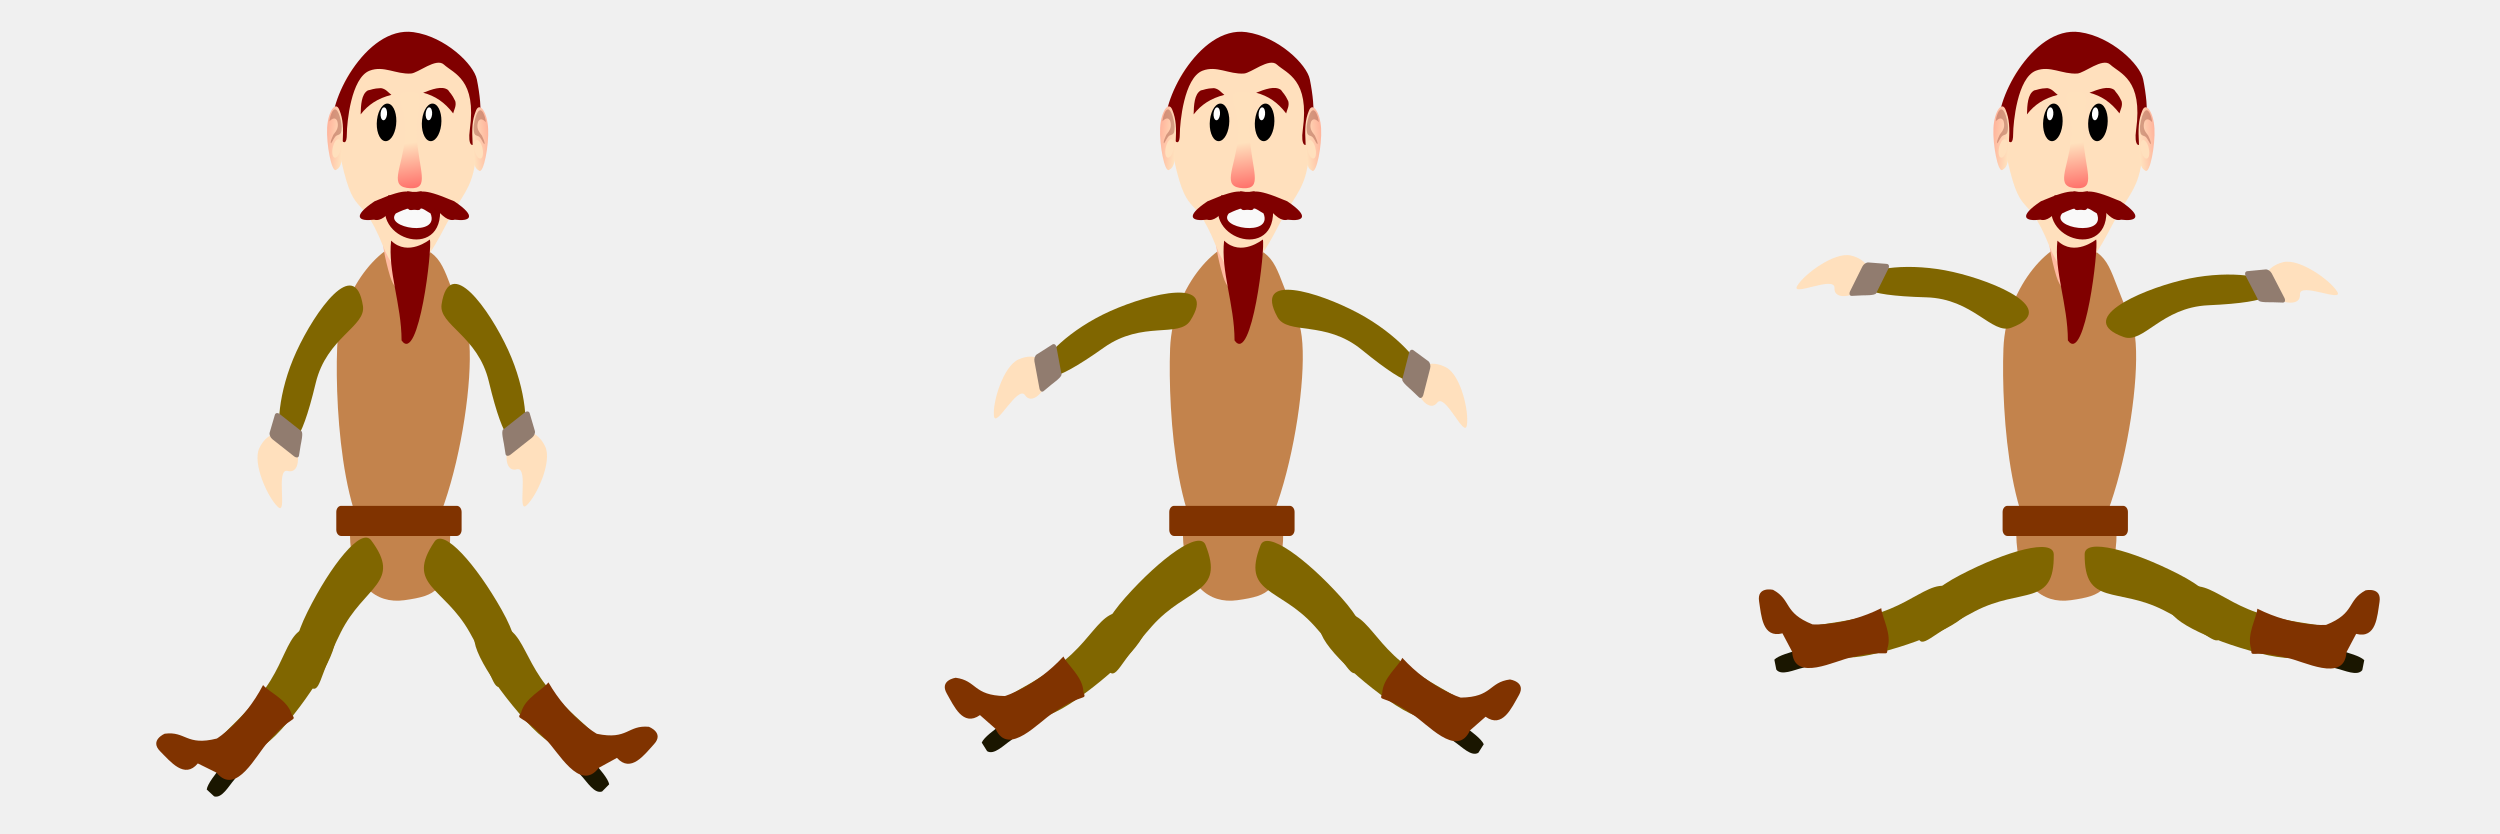
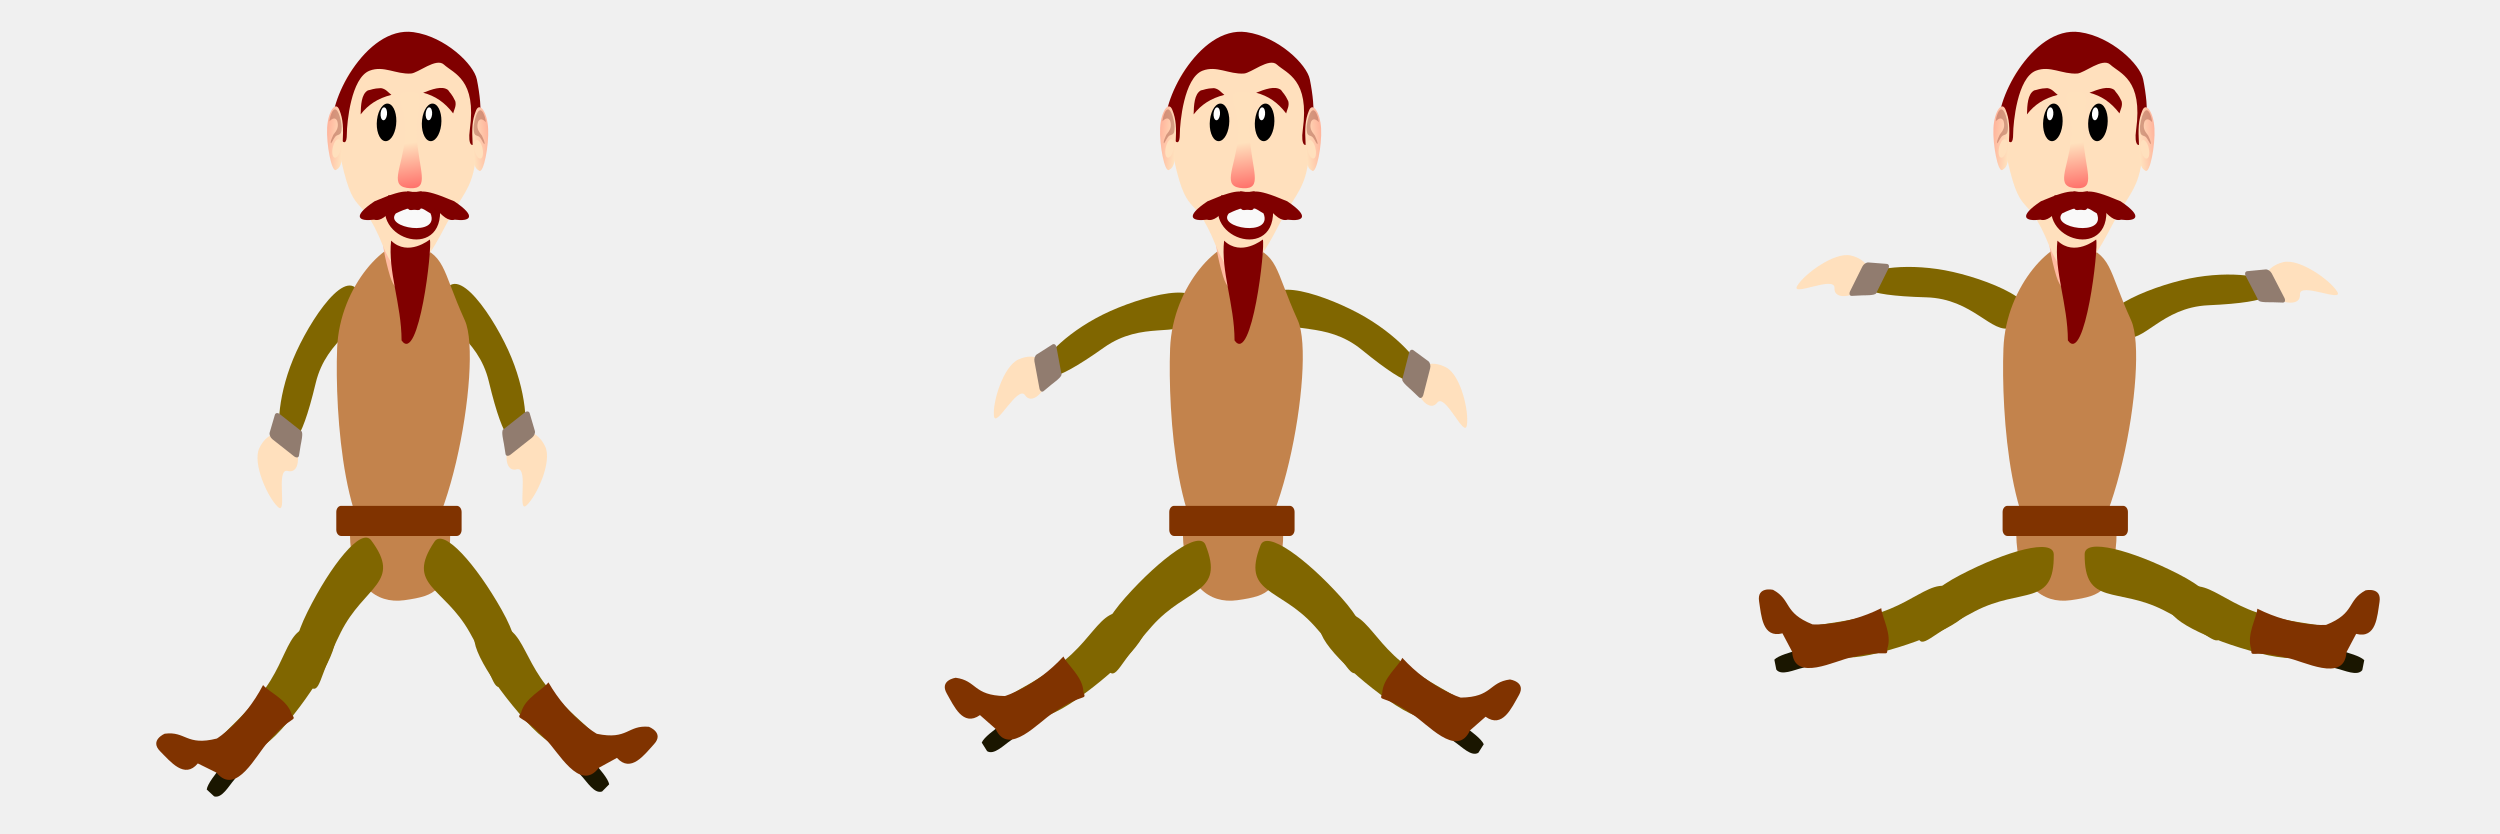
<svg xmlns="http://www.w3.org/2000/svg" xmlns:xlink="http://www.w3.org/1999/xlink" width="384" height="128" viewBox="0 0 384 128" id="svg3343" version="1.1">
  <defs id="defs3345">
    <linearGradient id="linearGradient4258">
      <stop id="stop4262" offset="0" style="stop-color:#ff5354;stop-opacity:1" />
      <stop id="stop4260" offset="1" style="stop-color:#ffe1bd;stop-opacity:1;" />
    </linearGradient>
    <linearGradient xlink:href="#linearGradient4258" id="linearGradient4600" x1="110.357" y1="872.184" x2="101.18" y2="866.562" gradientUnits="userSpaceOnUse" gradientTransform="matrix(1.07095,0,0,1.719602,124.9638,-629.3481)" />
    <linearGradient xlink:href="#linearGradient4258" id="linearGradient7382" gradientUnits="userSpaceOnUse" gradientTransform="matrix(0.4184698,0.1146941,-0.1213853,1.019427,127.2687,51.10076)" x1="102.699" y1="875.262" x2="101.18" y2="866.562" />
    <linearGradient xlink:href="#linearGradient4258" id="linearGradient7413" gradientUnits="userSpaceOnUse" x1="20.937" y1="850.891" x2="63.875" y2="857.397" />
    <linearGradient xlink:href="#linearGradient4258" id="linearGradient7423" gradientUnits="userSpaceOnUse" x1="20.937" y1="850.891" x2="63.875" y2="857.397" />
    <linearGradient xlink:href="#linearGradient4258" id="linearGradient7427" gradientUnits="userSpaceOnUse" gradientTransform="matrix(0.368785,0.1010765,-0.04030831,0.3385204,71.96137,649.1758)" x1="3.815" y1="940.155" x2="82.249" y2="891.372" />
    <linearGradient xlink:href="#linearGradient4258" id="linearGradient4396" gradientUnits="userSpaceOnUse" gradientTransform="matrix(0.368785,0.1010765,-0.04030831,0.3385204,199.9064,649.1758)" x1="3.815" y1="940.155" x2="82.249" y2="891.372" />
    <linearGradient xlink:href="#linearGradient4258" id="linearGradient4398" gradientUnits="userSpaceOnUse" gradientTransform="matrix(0.4184698,0.1146941,-0.1213853,1.019427,255.2137,51.10076)" x1="102.699" y1="875.262" x2="101.18" y2="866.562" />
    <linearGradient xlink:href="#linearGradient4258" id="linearGradient4400" gradientUnits="userSpaceOnUse" x1="20.937" y1="850.891" x2="63.875" y2="857.397" />
    <linearGradient xlink:href="#linearGradient4258" id="linearGradient4402" gradientUnits="userSpaceOnUse" x1="20.937" y1="850.891" x2="63.875" y2="857.397" />
    <linearGradient xlink:href="#linearGradient4258" id="linearGradient4594" gradientUnits="userSpaceOnUse" gradientTransform="matrix(0.368785,0.1010765,-0.04030831,0.3385204,327.9064,649.1758)" x1="3.815" y1="940.155" x2="82.249" y2="891.372" />
    <linearGradient xlink:href="#linearGradient4258" id="linearGradient4596" gradientUnits="userSpaceOnUse" gradientTransform="matrix(0.4184698,0.1146941,-0.1213853,1.019427,383.2137,51.10076)" x1="102.699" y1="875.262" x2="101.18" y2="866.562" />
    <linearGradient xlink:href="#linearGradient4258" id="linearGradient4598" gradientUnits="userSpaceOnUse" x1="20.937" y1="850.891" x2="63.875" y2="857.397" />
    <linearGradient xlink:href="#linearGradient4258" id="linearGradient4601" gradientUnits="userSpaceOnUse" x1="20.937" y1="850.891" x2="63.875" y2="857.397" />
  </defs>
  <g id="layer1" transform="translate(0,-924.3621)">
+     <g transform="matrix(0.3393571,0.3174231,-0.2185036,0.4749817,254.3961,507.4165)" id="g7437">
+       <path style="fill:#806600;fill-opacity:1;stroke:none" d="m 26.719,983.821 c 4.647,18.432 1.245,19.749 -2.091,19.749 -3.336,0 -8.597,-9.681 -8.597,-22.769 -10e-7,-13.089 4.461,-34.309 14.405,-24.396 4.029,4.017 -6.917,14.725 -3.717,27.416 z" id="path7439" />
+       <path style="fill:#ffe0bd;fill-opacity:1;stroke:none" d="m 30.669,1009.611 c -4.483,1.919 6.711,10.223 2.091,10.223 -4.619,0 -14.405,-4.418 -14.405,-9.294 -2e-6,-4.876 3.745,-8.829 8.364,-8.829 4.619,0 8.829,5.812 3.95,7.9 z" id="path7441" />
+       <path style="fill:#917c6f;fill-opacity:1;stroke:none" d="m 19.894,998.453 9.306,-0.711 c 0.925,-0.071 1.597,2.762 1.812,3.348 l 0.983,2.678 c 0.215,0.586 -0.547,1.137 -1.472,1.207 l -9.306,0.711 c -0.925,0.071 -1.758,-0.354 -1.867,-0.952 l -0.928,-5.074 c -0.109,-0.598 0.547,-1.137 1.472,-1.207 z" id="path7443" />
+     </g>
+     <g id="g7445" transform="matrix(-0.3393571,0.3174231,0.2185036,0.4749817,-130.8202,507.1665)">
+       <path id="path7447" d="m 26.719,983.821 c 4.647,18.432 1.245,19.749 -2.091,19.749 -3.336,0 -8.597,-9.681 -8.597,-22.769 -10e-7,-13.089 4.461,-34.309 14.405,-24.396 4.029,4.017 -6.917,14.725 -3.717,27.416 z" style="fill:#806600;fill-opacity:1;stroke:none" />
+       <path id="path7449" d="m 30.669,1009.611 c -4.483,1.919 6.711,10.223 2.091,10.223 -4.619,0 -14.405,-4.418 -14.405,-9.294 -2e-6,-4.876 3.745,-8.829 8.364,-8.829 4.619,0 8.829,5.812 3.95,7.9 z" style="fill:#ffe0bd;fill-opacity:1;stroke:none" />
+       <path id="path7451" d="m 19.894,998.453 9.306,-0.711 c 0.925,-0.071 1.597,2.762 1.812,3.348 l 0.983,2.678 c 0.215,0.586 -0.547,1.137 -1.472,1.207 l -9.306,0.711 c -0.925,0.071 -1.758,-0.354 -1.867,-0.952 l -0.928,-5.074 c -0.109,-0.598 0.547,-1.137 1.472,-1.207 z" style="fill:#917c6f;fill-opacity:1;stroke:none" />
+     </g>
    <path id="path7429" d="m 71.404,973.587 c 2.925,6.439 -2.988,39.041 -10.604,37.614 -8.03,-1.505 -9.389,-23.567 -9.018,-33.311 0.375,-9.855 7.941,-17.286 11.309,-16.179 5.583,1.834 4.596,3.692 8.314,11.876 z" style="fill:#c3834c;fill-opacity:1;stroke:none" />
    <path id="path7425" d="m 59.08,952.911 c 2.517,-2.808 5.128,-2.372 7.931,0.892 l -2.787,12.766 c -0.899,3.095 -3.191,3.789 -4.311,0.225 -1.741,-5.806 -1.58,-10.08 -0.833,-13.882 z" style="fill:url(#linearGradient7427);fill-opacity:1;stroke:none" />
    <path id="path7352" d="m 73.243,946.933 c -0.469,6.621 -1.827,6.372 -5.12,12.682 -3.405,6.524 -6.374,9.793 -9.299,2.517 -3.693,-9.188 -4.415,-3.074 -6.828,-15.081 -2.448,-12.182 6.959,-19.24 14.564,-14.547 5.55,3.425 7.558,2.065 6.683,14.429 z" style="fill:#ffe0bd;fill-opacity:1;fill-rule:evenodd;stroke:none" />
    <path id="path7354" d="m 56.501,938.249 c 0.606,-0.103 0.766,-0.304 2.018,-0.351 0.766,0.118 1.093,0.658 1.6,1.034 -2.103,0.538 -3.568,1.507 -4.723,3.003 0.036,-1.415 0.106,-3.123 1.105,-3.686 z" style="fill:#800000;fill-opacity:1;stroke:none" />
    <path style="fill:#800000;fill-opacity:1;stroke:none" d="m 68.822,938.185 c 0.332,0.518 0.579,0.586 1.111,1.721 0.191,0.751 -0.179,1.263 -0.327,1.877 -1.317,-1.726 -2.781,-2.696 -4.609,-3.176 1.317,-0.519 2.917,-1.122 3.825,-0.422 z" id="path7356" />
    <g transform="matrix(0.3907463,0.1070956,-0.05955962,0.5001984,77.2978,508.8204)" id="g7358">
      <ellipse style="fill:#000000;fill-opacity:1;stroke:none" id="ellipse7360" cx="83.75" cy="850.398" rx="3.75" ry="5.714" />
      <ellipse style="fill:#ffffff;fill-opacity:1;stroke:none" id="ellipse7362" cx="82.321" cy="848.076" rx="1.25" ry="1.964" />
    </g>
    <g id="g7364" transform="matrix(0.3907463,0.1070956,-0.05955962,0.5001984,84.22273,508.8204)">
      <ellipse ry="5.714" rx="3.75" cy="850.398" cx="83.75" id="ellipse7366" style="fill:#000000;fill-opacity:1;stroke:none" />
      <ellipse ry="1.964" rx="1.25" cy="848.076" cx="82.321" id="ellipse7368" style="fill:#ffffff;fill-opacity:1;stroke:none" />
    </g>
    <path id="path7370" d="m 59.646,954.357 7.787,0.779 c 1.799,9.805 -11.084,6.199 -7.787,-0.779 z" style="fill:#800000;fill-opacity:1;stroke:none" />
    <path style="fill:#f9f9f9;fill-opacity:1;stroke:none" d="m 60.799,957.143 c 3.531,-1.755 4.164,-0.612 5.331,-0.004 1.506,3.679 -7.216,2.251 -5.331,0.004 z" id="path7372" />
    <path id="path7374" d="m 60.076,961.324 c 2.619,2.532 5.945,-0.173 5.945,-0.173 0.428,1.113 -1.689,19.31 -4.34,15.503 -0.008,-5.541 -2.134,-10.651 -1.604,-15.329 z" style="fill:#800000;fill-opacity:1;stroke:none" />
    <path id="path7376" d="m 64.718,953.745 c -2.523,0.473 -1.509,-0.889 -7.179,1.531 -3.627,2.43 -2.364,3.126 -0.087,2.828 2.132,0.621 3.607,-4.033 4.863,-1.787 1.336,0.157 2.144,0.605 2.31,0.035 0.09,-0.738 1.014,-1.796 0.092,-2.607 z" style="fill:#800000;fill-opacity:1;stroke:none" />
    <path id="path7380" d="m 64.004,945.167 c 0.304,5.325 2.084,8.235 -0.966,8.108 -3.467,-0.145 -1.324,-2.851 -0.837,-7.643 0.483,-4.747 -2.272,-7.102 0.521,-7.177 3.166,-0.084 1.036,2.416 1.281,6.712 z" style="fill:url(#linearGradient7382);fill-opacity:1;stroke:none" />
    <path style="fill:#800000;fill-opacity:1;stroke:none" d="m 62.59,953.745 c 2.523,0.473 1.509,-0.889 7.179,1.531 3.627,2.43 2.364,3.126 0.087,2.828 -2.132,0.621 -3.607,-4.033 -4.863,-1.787 -1.336,0.157 -2.144,0.605 -2.31,0.035 -0.09,-0.738 -1.014,-1.796 -0.092,-2.607 z" id="path7384" />
    <path style="opacity:1;fill:#800000;fill-opacity:1;stroke:none;stroke-width:0.5;stroke-linecap:round;stroke-miterlimit:4;stroke-dasharray:none;stroke-opacity:1" d="m 73.243,936.547 c 1.993,9.836 -1.751,12.58 -1.082,7.773 1.082,-7.773 -2.474,-8.656 -3.98,-10.044 -1.188,-1.095 -3.966,1.317 -5.064,1.382 -2.326,0.137 -4.177,-1.271 -6.344,-0.44 -2.856,1.095 -3.494,8.038 -3.498,9.729 -0.006,3.019 -1.673,-0.221 -1.99,-1.053 -1.225,-3.212 4.769,-15.642 12.225,-14.593 4.892,0.688 9.269,4.957 9.732,7.246 z" id="path7386" />
    <g transform="matrix(0.1753123,0.1070956,-0.03167055,0.5928277,68.60142,431.1157)" id="g7405">
      <path style="fill:url(#linearGradient7413);fill-opacity:1;stroke:none" d="m 63.841,857.818 c 0,4.319 0.717,5.673 -4.433,7.514 -3.621,1.295 -9.428,-4.882 -9.428,-9.201 0,-4.319 5.952,-8.112 9.428,-6.44 3.828,1.841 4.433,3.808 4.433,8.127 z" id="path7407" />
      <path style="fill:#ad6452;fill-opacity:0.509;fill-rule:evenodd;stroke:none" d="m 53.472,851.333 c 2.408,-1.79 4.803,-1.157 6.516,-0.132 1.807,1.153 3.045,2.638 1.85,4.091 -0.858,0.653 -2.06,0.824 -3.383,1.277 -1.965,0.673 -3.173,2.08 -4.414,2.816 -1.408,0.126 1.605,-2.53 1.605,-2.53 2.708,-1.6 4.331,-2.716 2.597,-4.002 -2.598,-1.047 -6.641,1.3 -6.641,1.3 0.312,-1.247 0.771,-1.776 1.87,-2.82 z" id="path7409" />
      <ellipse style="fill:#ffe0bd;fill-opacity:1;stroke:none" id="ellipse7411" cx="-324.368" cy="788.787" rx="3.944" ry="2.12" transform="matrix(0.8850078,-0.4655762,0.4387516,0.8986084,0,0)" />
    </g>
    <g id="g7415" transform="matrix(-0.1753123,0.1070956,0.03167055,0.5928277,56.62683,431.2469)">
      <path id="path7417" d="m 63.841,857.818 c 0,4.319 0.717,5.673 -4.433,7.514 -3.621,1.295 -9.428,-4.882 -9.428,-9.201 0,-4.319 5.952,-8.112 9.428,-6.44 3.828,1.841 4.433,3.808 4.433,8.127 z" style="fill:url(#linearGradient7423);fill-opacity:1;stroke:none" />
      <path id="path7419" d="m 53.472,851.333 c 2.408,-1.79 4.803,-1.157 6.516,-0.132 1.807,1.153 3.045,2.638 1.85,4.091 -0.858,0.653 -2.06,0.824 -3.383,1.277 -1.965,0.673 -3.173,2.08 -4.414,2.816 -1.408,0.126 1.605,-2.53 1.605,-2.53 2.708,-1.6 4.331,-2.716 2.597,-4.002 -2.598,-1.047 -6.641,1.3 -6.641,1.3 0.312,-1.247 0.771,-1.776 1.87,-2.82 z" style="fill:#ad6452;fill-opacity:0.509;fill-rule:evenodd;stroke:none" />
      <ellipse transform="matrix(0.8850078,-0.4655762,0.4387516,0.8986084,0,0)" ry="2.12" rx="3.944" cy="788.787" cx="-324.368" id="ellipse7421" style="fill:#ffe0bd;fill-opacity:1;stroke:none" />
    </g>
    <path id="path7433" d="m 69.026,1008.612 c -0.764,6.406 -1.848,7.229 -6.902,7.94 -4.497,0.632 -7.871,-2.432 -8.32,-8.868 -0.442,-6.345 2.124,-7.072 8.72,-6.911 4.54,0.111 7.266,1.427 6.501,7.839 z" style="fill:#c3834c;fill-opacity:1;stroke:none" />
    <rect style="opacity:1;fill:#803300;fill-opacity:1;stroke:none;stroke-width:0.5;stroke-linecap:round;stroke-miterlimit:4;stroke-dasharray:none;stroke-opacity:1" id="rect7435" width="19.249" height="4.628" x="51.654" y="1002.059" rx="0.736" ry="0.945" />
-     <g transform="matrix(0.3393571,0.3174231,-0.2185036,0.4749817,254.3961,507.4165)" id="g7437">
-       <path style="fill:#806600;fill-opacity:1;stroke:none" d="m 26.719,983.821 c 4.647,18.432 1.245,19.749 -2.091,19.749 -3.336,0 -8.597,-9.681 -8.597,-22.769 -10e-7,-13.089 4.461,-34.309 14.405,-24.396 4.029,4.017 -6.917,14.725 -3.717,27.416 z" id="path7439" />
-       <path style="fill:#ffe0bd;fill-opacity:1;stroke:none" d="m 30.669,1009.611 c -4.483,1.919 6.711,10.223 2.091,10.223 -4.619,0 -14.405,-4.418 -14.405,-9.294 -2e-6,-4.876 3.745,-8.829 8.364,-8.829 4.619,0 8.829,5.812 3.95,7.9 z" id="path7441" />
-       <path style="fill:#917c6f;fill-opacity:1;stroke:none" d="m 19.894,998.453 9.306,-0.711 c 0.925,-0.071 1.597,2.762 1.812,3.348 l 0.983,2.678 c 0.215,0.586 -0.547,1.137 -1.472,1.207 l -9.306,0.711 c -0.925,0.071 -1.758,-0.354 -1.867,-0.952 l -0.928,-5.074 c -0.109,-0.598 0.547,-1.137 1.472,-1.207 z" id="path7443" />
-     </g>
-     <g id="g7445" transform="matrix(-0.3393571,0.3174231,0.2185036,0.4749817,-130.8202,507.1665)">
-       <path id="path7447" d="m 26.719,983.821 c 4.647,18.432 1.245,19.749 -2.091,19.749 -3.336,0 -8.597,-9.681 -8.597,-22.769 -10e-7,-13.089 4.461,-34.309 14.405,-24.396 4.029,4.017 -6.917,14.725 -3.717,27.416 z" style="fill:#806600;fill-opacity:1;stroke:none" />
-       <path id="path7449" d="m 30.669,1009.611 c -4.483,1.919 6.711,10.223 2.091,10.223 -4.619,0 -14.405,-4.418 -14.405,-9.294 -2e-6,-4.876 3.745,-8.829 8.364,-8.829 4.619,0 8.829,5.812 3.95,7.9 z" style="fill:#ffe0bd;fill-opacity:1;stroke:none" />
-       <path id="path7451" d="m 19.894,998.453 9.306,-0.711 c 0.925,-0.071 1.597,2.762 1.812,3.348 l 0.983,2.678 c 0.215,0.586 -0.547,1.137 -1.472,1.207 l -9.306,0.711 c -0.925,0.071 -1.758,-0.354 -1.867,-0.952 l -0.928,-5.074 c -0.109,-0.598 0.547,-1.137 1.472,-1.207 z" style="fill:#917c6f;fill-opacity:1;stroke:none" />
-     </g>
    <g id="g7481" transform="matrix(0.9324743,-0.3612362,0.3612362,0.9324743,-237.6768,50.27364)">
      <path id="path7455" d="m -58.852,1033.255 c 2.906,7.637 6.068,7.81 8.218,6.979 2.149,-0.832 0.068,-1.815 -2.838,-9.452 -2.906,-7.637 0.435,-13.079 -7.174,-12.893 -2.37,0.058 -1.111,7.728 1.795,15.365 z" style="fill:#806600;fill-opacity:1;stroke:none" />
      <path style="fill:#806600;fill-opacity:1;stroke:none" d="m -56.108,1016.119 c 1.16,7.989 -1.49,10.126 -3.747,10.814 -2.257,0.688 -0.931,-1.42 -2.091,-9.409 -1.16,-7.989 -6.664,-10.264 0.002,-14.92 2.076,-1.45 4.676,5.526 5.836,13.515 z" id="path7457" />
      <path style="fill:#1a1600;fill-opacity:1;stroke:none" d="m -53.656,1043.222 1.417,-0.634 c 0.323,-0.145 0.756,0.06 0.893,0.487 0.44,1.284 1.129,3.116 0.955,3.985 l -1.417,0.634 c -1.257,-0.054 -1.6,-2.199 -2.122,-3.463 -0.171,-0.414 -0.049,-0.864 0.275,-1.009 z" id="path7459" />
      <path style="fill:#803300;fill-opacity:1;stroke:none" d="m -49.353,1039.143 c 4.105,2.656 4.865,0.409 7.835,1.876 0,0 1.914,1.723 -0.22,2.777 -1.985,0.981 -4.93,2.9 -6.073,-0.092 l -3.16,0.416 c -4.116,2.546 -4.925,-4.728 -6.001,-6.971 -2.055,-5.249 -3.308,-4.345 -2.055,-5.249 1.344,-1.892 4.372,-2.066 5.59,-2.816 0.979,6.339 4.083,10.059 4.083,10.059 z" id="path7461" />
    </g>
    <g id="g7487" transform="matrix(0.9496953,0.3131755,-0.3131755,0.9496953,439.7431,78.37502)">
      <path style="fill:#806600;fill-opacity:1;stroke:none" d="m -75.972,1032.637 c -2.969,7.613 -6.133,7.76 -8.275,6.912 -2.142,-0.85 -0.053,-1.815 2.916,-9.428 2.969,-7.613 -0.328,-13.082 7.28,-12.833 2.369,0.078 1.048,7.737 -1.921,15.35 z" id="path7465" />
      <path id="path7467" d="m -78.393,1015.619 c -1.16,7.989 1.49,10.126 3.747,10.814 2.257,0.688 0.931,-1.42 2.091,-9.409 1.16,-7.989 6.664,-10.264 -0.002,-14.92 -2.076,-1.45 -4.676,5.526 -5.836,13.515 z" style="fill:#806600;fill-opacity:1;stroke:none" />
      <path id="path7469" d="m -81.249,1042.561 -1.412,-0.645 c -0.322,-0.147 -0.756,0.053 -0.897,0.479 -0.451,1.28 -1.154,3.107 -0.987,3.977 l 1.412,0.645 c 1.257,-0.044 1.618,-2.186 2.151,-3.445 0.175,-0.413 0.056,-0.864 -0.267,-1.011 z" style="fill:#1a1600;fill-opacity:1;stroke:none" />
      <path id="path7471" d="m -85.519,1038.447 c -4.127,2.623 -4.868,0.369 -7.851,1.811 0,0 -1.928,1.707 0.197,2.779 1.977,0.997 4.906,2.94 6.074,-0.042 l 3.157,0.442 c 4.095,2.58 4.964,-4.687 6.058,-6.921 2.098,-5.232 3.344,-4.317 2.098,-5.232 -1.328,-1.903 -4.354,-2.102 -5.566,-2.862 -1.031,6.331 -4.166,10.025 -4.166,10.025 z" style="fill:#803300;fill-opacity:1;stroke:none" />
+     </g>
+     <g id="g4360" transform="matrix(0.04620995,0.4623692,-0.4772912,0.2134118,637.9114,755.4251)">
+       <path id="path4362" d="m 26.719,983.821 c 4.647,18.432 1.245,19.749 -2.091,19.749 -3.336,0 -8.597,-9.681 -8.597,-22.769 -10e-7,-13.089 4.461,-34.309 14.405,-24.396 4.029,4.017 -6.917,14.725 -3.717,27.416 z" style="fill:#806600;fill-opacity:1;stroke:none" />
+       <path id="path4364" d="m 30.669,1009.611 c -4.483,1.919 6.711,10.223 2.091,10.223 -4.619,0 -14.405,-4.418 -14.405,-9.294 -2e-6,-4.876 3.745,-8.829 8.364,-8.829 4.619,0 8.829,5.812 3.95,7.9 z" style="fill:#ffe0bd;fill-opacity:1;stroke:none" />
+       <path id="path4366" d="m 19.894,998.453 9.306,-0.711 c 0.925,-0.071 1.597,2.762 1.812,3.348 l 0.983,2.678 c 0.215,0.586 -0.547,1.137 -1.472,1.207 l -9.306,0.711 c -0.925,0.071 -1.758,-0.354 -1.867,-0.952 l -0.928,-5.074 c -0.109,-0.598 0.547,-1.137 1.472,-1.207 z" style="fill:#917c6f;fill-opacity:1;stroke:none" />
+     </g>
+     <g transform="matrix(-0.07756799,0.4581526,0.4616616,0.2453977,-242.966,724.4085)" id="g4368">
+       <path style="fill:#806600;fill-opacity:1;stroke:none" d="m 26.719,983.821 c 4.647,18.432 1.245,19.749 -2.091,19.749 -3.336,0 -8.597,-9.681 -8.597,-22.769 -10e-7,-13.089 4.461,-34.309 14.405,-24.396 4.029,4.017 -6.917,14.725 -3.717,27.416 z" id="path4370" />
+       <path style="fill:#ffe0bd;fill-opacity:1;stroke:none" d="m 30.669,1009.611 c -4.483,1.919 6.711,10.223 2.091,10.223 -4.619,0 -14.405,-4.418 -14.405,-9.294 -2e-6,-4.876 3.745,-8.829 8.364,-8.829 4.619,0 8.829,5.812 3.95,7.9 z" id="path4372" />
+       <path style="fill:#917c6f;fill-opacity:1;stroke:none" d="m 19.894,998.453 9.306,-0.711 c 0.925,-0.071 1.597,2.762 1.812,3.348 l 0.983,2.678 c 0.215,0.586 -0.547,1.137 -1.472,1.207 l -9.306,0.711 c -0.925,0.071 -1.758,-0.354 -1.867,-0.952 l -0.928,-5.074 c -0.109,-0.598 0.547,-1.137 1.472,-1.207 z" id="path4374" />
    </g>
    <path style="fill:#c3834c;fill-opacity:1;stroke:none" d="m 199.349,973.587 c 2.925,6.439 -2.988,39.041 -10.604,37.614 -8.03,-1.505 -9.389,-23.567 -9.018,-33.311 0.375,-9.855 7.941,-17.286 11.309,-16.179 5.583,1.834 4.596,3.692 8.314,11.876 z" id="path4304" />
    <path style="fill:url(#linearGradient4396);fill-opacity:1;stroke:none" d="m 187.025,952.911 c 2.517,-2.808 5.128,-2.372 7.931,0.892 l -2.787,12.766 c -0.899,3.095 -3.191,3.789 -4.311,0.225 -1.741,-5.806 -1.58,-10.08 -0.833,-13.882 z" id="path4306" />
    <path style="fill:#ffe0bd;fill-opacity:1;fill-rule:evenodd;stroke:none" d="m 201.188,946.933 c -0.469,6.621 -1.827,6.372 -5.12,12.682 -3.405,6.524 -6.374,9.793 -9.299,2.517 -3.693,-9.188 -4.415,-3.074 -6.828,-15.081 -2.448,-12.182 6.959,-19.24 14.564,-14.547 5.55,3.425 7.558,2.065 6.683,14.429 z" id="path4308" />
    <path style="fill:#800000;fill-opacity:1;stroke:none" d="m 184.446,938.249 c 0.606,-0.103 0.766,-0.304 2.018,-0.351 0.766,0.118 1.093,0.658 1.6,1.034 -2.103,0.538 -3.568,1.507 -4.723,3.003 0.036,-1.415 0.106,-3.123 1.105,-3.686 z" id="path4310" />
    <path id="path4312" d="m 196.767,938.185 c 0.332,0.518 0.579,0.586 1.111,1.721 0.191,0.751 -0.179,1.263 -0.327,1.877 -1.317,-1.726 -2.781,-2.696 -4.609,-3.176 1.317,-0.519 2.917,-1.122 3.825,-0.422 z" style="fill:#800000;fill-opacity:1;stroke:none" />
    <g id="g4314" transform="matrix(0.3907463,0.1070956,-0.05955962,0.5001984,205.2428,508.8204)">
      <ellipse ry="5.714" rx="3.75" cy="850.398" cx="83.75" id="ellipse4316" style="fill:#000000;fill-opacity:1;stroke:none" />
      <ellipse ry="1.964" rx="1.25" cy="848.076" cx="82.321" id="ellipse4318" style="fill:#ffffff;fill-opacity:1;stroke:none" />
    </g>
    <g transform="matrix(0.3907463,0.1070956,-0.05955962,0.5001984,212.1677,508.8204)" id="g4320">
      <ellipse style="fill:#000000;fill-opacity:1;stroke:none" id="ellipse4322" cx="83.75" cy="850.398" rx="3.75" ry="5.714" />
      <ellipse style="fill:#ffffff;fill-opacity:1;stroke:none" id="ellipse4324" cx="82.321" cy="848.076" rx="1.25" ry="1.964" />
    </g>
    <path style="fill:#800000;fill-opacity:1;stroke:none" d="m 187.591,954.357 7.787,0.779 c 1.799,9.805 -11.084,6.199 -7.787,-0.779 z" id="path4326" />
    <path id="path4328" d="m 188.744,957.143 c 3.531,-1.755 4.164,-0.612 5.331,-0.004 1.506,3.679 -7.216,2.251 -5.331,0.004 z" style="fill:#f9f9f9;fill-opacity:1;stroke:none" />
    <path style="fill:#800000;fill-opacity:1;stroke:none" d="m 188.021,961.324 c 2.619,2.532 5.945,-0.173 5.945,-0.173 0.428,1.113 -1.689,19.31 -4.34,15.503 -0.008,-5.541 -2.134,-10.651 -1.604,-15.329 z" id="path4330" />
    <path style="fill:#800000;fill-opacity:1;stroke:none" d="m 192.663,953.745 c -2.523,0.473 -1.509,-0.889 -7.179,1.531 -3.627,2.43 -2.364,3.126 -0.087,2.828 2.132,0.621 3.607,-4.033 4.863,-1.787 1.336,0.157 2.144,0.605 2.31,0.035 0.09,-0.738 1.014,-1.796 0.092,-2.607 z" id="path4332" />
    <path style="fill:url(#linearGradient4398);fill-opacity:1;stroke:none" d="m 191.949,945.167 c 0.304,5.325 2.084,8.235 -0.966,8.108 -3.467,-0.145 -1.324,-2.851 -0.837,-7.643 0.483,-4.747 -2.272,-7.102 0.521,-7.177 3.166,-0.084 1.036,2.416 1.281,6.712 z" id="path4334" />
    <path id="path4336" d="m 190.535,953.745 c 2.523,0.473 1.509,-0.889 7.179,1.531 3.627,2.43 2.364,3.126 0.087,2.828 -2.132,0.621 -3.607,-4.033 -4.863,-1.787 -1.336,0.157 -2.144,0.605 -2.31,0.035 -0.09,-0.738 -1.014,-1.796 -0.092,-2.607 z" style="fill:#800000;fill-opacity:1;stroke:none" />
    <path id="path4338" d="m 201.188,936.547 c 1.993,9.836 -1.751,12.58 -1.082,7.773 1.082,-7.773 -2.474,-8.656 -3.98,-10.044 -1.188,-1.095 -3.966,1.317 -5.064,1.382 -2.326,0.137 -4.177,-1.271 -6.344,-0.44 -2.856,1.095 -3.494,8.038 -3.498,9.729 -0.006,3.019 -1.673,-0.221 -1.99,-1.053 -1.225,-3.212 4.769,-15.642 12.225,-14.593 4.892,0.688 9.269,4.957 9.732,7.246 z" style="opacity:1;fill:#800000;fill-opacity:1;stroke:none;stroke-width:0.5;stroke-linecap:round;stroke-miterlimit:4;stroke-dasharray:none;stroke-opacity:1" />
    <g id="g4340" transform="matrix(0.1753123,0.1070956,-0.03167055,0.5928277,196.5464,431.1157)">
      <path id="path4342" d="m 63.841,857.818 c 0,4.319 0.717,5.673 -4.433,7.514 -3.621,1.295 -9.428,-4.882 -9.428,-9.201 0,-4.319 5.952,-8.112 9.428,-6.44 3.828,1.841 4.433,3.808 4.433,8.127 z" style="fill:url(#linearGradient4400);fill-opacity:1;stroke:none" />
      <path id="path4344" d="m 53.472,851.333 c 2.408,-1.79 4.803,-1.157 6.516,-0.132 1.807,1.153 3.045,2.638 1.85,4.091 -0.858,0.653 -2.06,0.824 -3.383,1.277 -1.965,0.673 -3.173,2.08 -4.414,2.816 -1.408,0.126 1.605,-2.53 1.605,-2.53 2.708,-1.6 4.331,-2.716 2.597,-4.002 -2.598,-1.047 -6.641,1.3 -6.641,1.3 0.312,-1.247 0.771,-1.776 1.87,-2.82 z" style="fill:#ad6452;fill-opacity:0.509;fill-rule:evenodd;stroke:none" />
      <ellipse transform="matrix(0.8850078,-0.4655762,0.4387516,0.8986084,0,0)" ry="2.12" rx="3.944" cy="788.787" cx="-324.368" id="ellipse4346" style="fill:#ffe0bd;fill-opacity:1;stroke:none" />
    </g>
    <g transform="matrix(-0.1753123,0.1070956,0.03167055,0.5928277,184.5718,431.2469)" id="g4348">
      <path style="fill:url(#linearGradient4402);fill-opacity:1;stroke:none" d="m 63.841,857.818 c 0,4.319 0.717,5.673 -4.433,7.514 -3.621,1.295 -9.428,-4.882 -9.428,-9.201 0,-4.319 5.952,-8.112 9.428,-6.44 3.828,1.841 4.433,3.808 4.433,8.127 z" id="path4350" />
      <path style="fill:#ad6452;fill-opacity:0.509;fill-rule:evenodd;stroke:none" d="m 53.472,851.333 c 2.408,-1.79 4.803,-1.157 6.516,-0.132 1.807,1.153 3.045,2.638 1.85,4.091 -0.858,0.653 -2.06,0.824 -3.383,1.277 -1.965,0.673 -3.173,2.08 -4.414,2.816 -1.408,0.126 1.605,-2.53 1.605,-2.53 2.708,-1.6 4.331,-2.716 2.597,-4.002 -2.598,-1.047 -6.641,1.3 -6.641,1.3 0.312,-1.247 0.771,-1.776 1.87,-2.82 z" id="path4352" />
      <ellipse style="fill:#ffe0bd;fill-opacity:1;stroke:none" id="ellipse4354" cx="-324.368" cy="788.787" rx="3.944" ry="2.12" transform="matrix(0.8850078,-0.4655762,0.4387516,0.8986084,0,0)" />
    </g>
    <path style="fill:#c3834c;fill-opacity:1;stroke:none" d="m 196.971,1008.612 c -0.764,6.406 -1.848,7.229 -6.902,7.94 -4.497,0.632 -7.871,-2.432 -8.32,-8.868 -0.442,-6.345 2.124,-7.072 8.72,-6.911 4.54,0.111 7.266,1.427 6.501,7.839 z" id="path4356" />
    <rect ry="0.945" rx="0.736" y="1002.059" x="179.599" height="4.628" width="19.249" id="rect4358" style="opacity:1;fill:#803300;fill-opacity:1;stroke:none;stroke-width:0.5;stroke-linecap:round;stroke-miterlimit:4;stroke-dasharray:none;stroke-opacity:1" />
-     <g id="g4360" transform="matrix(0.04620995,0.4623692,-0.4772912,0.2134118,637.9114,755.4251)">
-       <path id="path4362" d="m 26.719,983.821 c 4.647,18.432 1.245,19.749 -2.091,19.749 -3.336,0 -8.597,-9.681 -8.597,-22.769 -10e-7,-13.089 4.461,-34.309 14.405,-24.396 4.029,4.017 -6.917,14.725 -3.717,27.416 z" style="fill:#806600;fill-opacity:1;stroke:none" />
-       <path id="path4364" d="m 30.669,1009.611 c -4.483,1.919 6.711,10.223 2.091,10.223 -4.619,0 -14.405,-4.418 -14.405,-9.294 -2e-6,-4.876 3.745,-8.829 8.364,-8.829 4.619,0 8.829,5.812 3.95,7.9 z" style="fill:#ffe0bd;fill-opacity:1;stroke:none" />
-       <path id="path4366" d="m 19.894,998.453 9.306,-0.711 c 0.925,-0.071 1.597,2.762 1.812,3.348 l 0.983,2.678 c 0.215,0.586 -0.547,1.137 -1.472,1.207 l -9.306,0.711 c -0.925,0.071 -1.758,-0.354 -1.867,-0.952 l -0.928,-5.074 c -0.109,-0.598 0.547,-1.137 1.472,-1.207 z" style="fill:#917c6f;fill-opacity:1;stroke:none" />
-     </g>
-     <g transform="matrix(-0.07756799,0.4581526,0.4616616,0.2453977,-242.966,724.4085)" id="g4368">
-       <path style="fill:#806600;fill-opacity:1;stroke:none" d="m 26.719,983.821 c 4.647,18.432 1.245,19.749 -2.091,19.749 -3.336,0 -8.597,-9.681 -8.597,-22.769 -10e-7,-13.089 4.461,-34.309 14.405,-24.396 4.029,4.017 -6.917,14.725 -3.717,27.416 z" id="path4370" />
-       <path style="fill:#ffe0bd;fill-opacity:1;stroke:none" d="m 30.669,1009.611 c -4.483,1.919 6.711,10.223 2.091,10.223 -4.619,0 -14.405,-4.418 -14.405,-9.294 -2e-6,-4.876 3.745,-8.829 8.364,-8.829 4.619,0 8.829,5.812 3.95,7.9 z" id="path4372" />
-       <path style="fill:#917c6f;fill-opacity:1;stroke:none" d="m 19.894,998.453 9.306,-0.711 c 0.925,-0.071 1.597,2.762 1.812,3.348 l 0.983,2.678 c 0.215,0.586 -0.547,1.137 -1.472,1.207 l -9.306,0.711 c -0.925,0.071 -1.758,-0.354 -1.867,-0.952 l -0.928,-5.074 c -0.109,-0.598 0.547,-1.137 1.472,-1.207 z" id="path4374" />
-     </g>
    <g transform="matrix(0.8320177,-0.5547491,0.5547491,0.8320177,-311.0267,139.5502)" id="g4376">
      <path style="fill:#806600;fill-opacity:1;stroke:none" d="m -58.852,1033.255 c 2.906,7.637 6.068,7.81 8.218,6.979 2.149,-0.832 0.068,-1.815 -2.838,-9.452 -2.906,-7.637 0.435,-13.079 -7.174,-12.893 -2.37,0.058 -1.111,7.728 1.795,15.365 z" id="path4378" />
      <path id="path4380" d="m -56.108,1016.119 c 1.16,7.989 -1.49,10.126 -3.747,10.814 -2.257,0.688 -0.931,-1.42 -2.091,-9.409 -1.16,-7.989 -6.664,-10.264 0.002,-14.92 2.076,-1.45 4.676,5.526 5.836,13.515 z" style="fill:#806600;fill-opacity:1;stroke:none" />
      <path id="path4382" d="m -53.656,1043.222 1.417,-0.634 c 0.323,-0.145 0.756,0.06 0.893,0.487 0.44,1.284 1.129,3.116 0.955,3.985 l -1.417,0.634 c -1.257,-0.054 -1.6,-2.199 -2.122,-3.463 -0.171,-0.414 -0.049,-0.864 0.275,-1.009 z" style="fill:#1a1600;fill-opacity:1;stroke:none" />
      <path id="path4384" d="m -49.353,1039.143 c 4.105,2.656 4.865,0.409 7.835,1.876 0,0 1.914,1.723 -0.22,2.777 -1.985,0.981 -4.93,2.9 -6.073,-0.092 l -3.16,0.416 c -4.116,2.546 -4.925,-4.728 -6.001,-6.971 -2.055,-5.249 -3.308,-4.345 -2.055,-5.249 1.344,-1.892 4.372,-2.066 5.59,-2.816 0.979,6.339 4.083,10.059 4.083,10.059 z" style="fill:#803300;fill-opacity:1;stroke:none" />
    </g>
    <g transform="matrix(0.834909,0.5503881,-0.5503881,0.834909,797.2945,211.3334)" id="g4386">
      <path id="path4388" d="m -75.972,1032.637 c -2.969,7.613 -6.133,7.76 -8.275,6.912 -2.142,-0.85 -0.053,-1.815 2.916,-9.428 2.969,-7.613 -0.328,-13.082 7.28,-12.833 2.369,0.078 1.048,7.737 -1.921,15.35 z" style="fill:#806600;fill-opacity:1;stroke:none" />
      <path style="fill:#806600;fill-opacity:1;stroke:none" d="m -78.393,1015.619 c -1.16,7.989 1.49,10.126 3.747,10.814 2.257,0.688 0.931,-1.42 2.091,-9.409 1.16,-7.989 6.664,-10.264 -0.002,-14.92 -2.076,-1.45 -4.676,5.526 -5.836,13.515 z" id="path4390" />
      <path style="fill:#1a1600;fill-opacity:1;stroke:none" d="m -81.249,1042.561 -1.412,-0.645 c -0.322,-0.147 -0.756,0.053 -0.897,0.479 -0.451,1.28 -1.154,3.107 -0.987,3.977 l 1.412,0.645 c 1.257,-0.044 1.618,-2.186 2.151,-3.445 0.175,-0.413 0.056,-0.864 -0.267,-1.011 z" id="path4392" />
      <path style="fill:#803300;fill-opacity:1;stroke:none" d="m -85.519,1038.447 c -4.127,2.623 -4.868,0.369 -7.851,1.811 0,0 -1.928,1.707 0.197,2.779 1.977,0.997 4.906,2.94 6.074,-0.042 l 3.157,0.442 c 4.095,2.58 4.964,-4.687 6.058,-6.921 2.098,-5.232 3.344,-4.317 2.098,-5.232 -1.328,-1.903 -4.354,-2.102 -5.566,-2.862 -1.031,6.331 -4.166,10.025 -4.166,10.025 z" id="path4394" />
+     </g>
+     <g transform="matrix(-0.2408697,0.3973694,-0.5097587,-0.116179,803.8234,1073.714)" id="g4556">
+       <path style="fill:#806600;fill-opacity:1;stroke:none" d="m 26.719,983.821 c 4.647,18.432 1.245,19.749 -2.091,19.749 -3.336,0 -8.597,-9.681 -8.597,-22.769 -10e-7,-13.089 4.461,-34.309 14.405,-24.396 4.029,4.017 -6.917,14.725 -3.717,27.416 z" id="path4558" />
+       <path style="fill:#ffe0bd;fill-opacity:1;stroke:none" d="m 30.669,1009.611 c -4.483,1.919 6.711,10.223 2.091,10.223 -4.619,0 -14.405,-4.418 -14.405,-9.294 -2e-6,-4.876 3.745,-8.829 8.364,-8.829 4.619,0 8.829,5.812 3.95,7.9 z" id="path4560" />
+       <path style="fill:#917c6f;fill-opacity:1;stroke:none" d="m 19.894,998.453 9.306,-0.711 c 0.925,-0.071 1.597,2.762 1.812,3.348 l 0.983,2.678 c 0.215,0.586 -0.547,1.137 -1.472,1.207 l -9.306,0.711 c -0.925,0.071 -1.758,-0.354 -1.867,-0.952 l -0.928,-5.074 c -0.109,-0.598 0.547,-1.137 1.472,-1.207 z" id="path4562" />
+     </g>
+     <g id="g4564" transform="matrix(0.2474502,0.3933053,0.5077544,-0.1246474,-166.9506,1083.373)">
+       <path id="path4566" d="m 26.719,983.821 c 4.647,18.432 1.245,19.749 -2.091,19.749 -3.336,0 -8.597,-9.681 -8.597,-22.769 -10e-7,-13.089 4.461,-34.309 14.405,-24.396 4.029,4.017 -6.917,14.725 -3.717,27.416 z" style="fill:#806600;fill-opacity:1;stroke:none" />
+       <path id="path4568" d="m 30.669,1009.611 c -4.483,1.919 6.711,10.223 2.091,10.223 -4.619,0 -14.405,-4.418 -14.405,-9.294 -2e-6,-4.876 3.745,-8.829 8.364,-8.829 4.619,0 8.829,5.812 3.95,7.9 z" style="fill:#ffe0bd;fill-opacity:1;stroke:none" />
+       <path id="path4570" d="m 19.894,998.453 9.306,-0.711 c 0.925,-0.071 1.597,2.762 1.812,3.348 l 0.983,2.678 c 0.215,0.586 -0.547,1.137 -1.472,1.207 l -9.306,0.711 c -0.925,0.071 -1.758,-0.354 -1.867,-0.952 l -0.928,-5.074 c -0.109,-0.598 0.547,-1.137 1.472,-1.207 z" style="fill:#917c6f;fill-opacity:1;stroke:none" />
    </g>
    <path id="path4500" d="m 327.349,973.587 c 2.925,6.439 -2.988,39.041 -10.604,37.614 -8.03,-1.505 -9.389,-23.567 -9.018,-33.311 0.375,-9.855 7.941,-17.286 11.309,-16.179 5.583,1.834 4.596,3.692 8.314,11.876 z" style="fill:#c3834c;fill-opacity:1;stroke:none" />
    <path id="path4502" d="m 315.025,952.911 c 2.517,-2.808 5.128,-2.372 7.931,0.892 l -2.787,12.766 c -0.899,3.095 -3.191,3.789 -4.311,0.225 -1.741,-5.806 -1.58,-10.08 -0.833,-13.882 z" style="fill:url(#linearGradient4594);fill-opacity:1;stroke:none" />
    <path id="path4504" d="m 329.188,946.933 c -0.469,6.621 -1.827,6.372 -5.12,12.682 -3.405,6.524 -6.374,9.793 -9.299,2.517 -3.693,-9.188 -4.415,-3.074 -6.828,-15.081 -2.448,-12.182 6.959,-19.24 14.564,-14.547 5.55,3.425 7.558,2.065 6.683,14.429 z" style="fill:#ffe0bd;fill-opacity:1;fill-rule:evenodd;stroke:none" />
    <path id="path4506" d="m 312.446,938.249 c 0.606,-0.103 0.766,-0.304 2.018,-0.351 0.766,0.118 1.093,0.658 1.6,1.034 -2.103,0.538 -3.568,1.507 -4.723,3.003 0.036,-1.415 0.106,-3.123 1.105,-3.686 z" style="fill:#800000;fill-opacity:1;stroke:none" />
    <path style="fill:#800000;fill-opacity:1;stroke:none" d="m 324.767,938.185 c 0.332,0.518 0.579,0.586 1.111,1.721 0.191,0.751 -0.179,1.263 -0.327,1.877 -1.317,-1.726 -2.781,-2.696 -4.609,-3.176 1.317,-0.519 2.917,-1.122 3.825,-0.422 z" id="path4508" />
    <g transform="matrix(0.3907463,0.1070956,-0.05955962,0.5001984,333.2428,508.8204)" id="g4510">
      <ellipse style="fill:#000000;fill-opacity:1;stroke:none" id="ellipse4512" cx="83.75" cy="850.398" rx="3.75" ry="5.714" />
      <ellipse style="fill:#ffffff;fill-opacity:1;stroke:none" id="ellipse4514" cx="82.321" cy="848.076" rx="1.25" ry="1.964" />
    </g>
    <g id="g4516" transform="matrix(0.3907463,0.1070956,-0.05955962,0.5001984,340.1677,508.8204)">
      <ellipse ry="5.714" rx="3.75" cy="850.398" cx="83.75" id="ellipse4518" style="fill:#000000;fill-opacity:1;stroke:none" />
      <ellipse ry="1.964" rx="1.25" cy="848.076" cx="82.321" id="ellipse4520" style="fill:#ffffff;fill-opacity:1;stroke:none" />
    </g>
    <path id="path4522" d="m 315.591,954.357 7.787,0.779 c 1.799,9.805 -11.084,6.199 -7.787,-0.779 z" style="fill:#800000;fill-opacity:1;stroke:none" />
    <path style="fill:#f9f9f9;fill-opacity:1;stroke:none" d="m 316.744,957.143 c 3.531,-1.755 4.164,-0.612 5.331,-0.004 1.506,3.679 -7.216,2.251 -5.331,0.004 z" id="path4524" />
    <path id="path4526" d="m 316.021,961.324 c 2.619,2.532 5.945,-0.173 5.945,-0.173 0.428,1.113 -1.689,19.31 -4.34,15.503 -0.008,-5.541 -2.134,-10.651 -1.604,-15.329 z" style="fill:#800000;fill-opacity:1;stroke:none" />
    <path id="path4528" d="m 320.663,953.745 c -2.523,0.473 -1.509,-0.889 -7.179,1.531 -3.627,2.43 -2.364,3.126 -0.087,2.828 2.132,0.621 3.607,-4.033 4.863,-1.787 1.336,0.157 2.144,0.605 2.31,0.035 0.09,-0.738 1.014,-1.796 0.092,-2.607 z" style="fill:#800000;fill-opacity:1;stroke:none" />
    <path id="path4530" d="m 319.949,945.167 c 0.304,5.325 2.084,8.235 -0.966,8.108 -3.467,-0.145 -1.324,-2.851 -0.837,-7.643 0.483,-4.747 -2.272,-7.102 0.521,-7.177 3.166,-0.084 1.036,2.416 1.281,6.712 z" style="fill:url(#linearGradient4596);fill-opacity:1;stroke:none" />
    <path style="fill:#800000;fill-opacity:1;stroke:none" d="m 318.535,953.745 c 2.523,0.473 1.509,-0.889 7.179,1.531 3.627,2.43 2.364,3.126 0.087,2.828 -2.132,0.621 -3.607,-4.033 -4.863,-1.787 -1.336,0.157 -2.144,0.605 -2.31,0.035 -0.09,-0.738 -1.014,-1.796 -0.092,-2.607 z" id="path4532" />
    <path style="opacity:1;fill:#800000;fill-opacity:1;stroke:none;stroke-width:0.5;stroke-linecap:round;stroke-miterlimit:4;stroke-dasharray:none;stroke-opacity:1" d="m 329.188,936.547 c 1.993,9.836 -1.751,12.58 -1.082,7.773 1.082,-7.773 -2.474,-8.656 -3.98,-10.044 -1.188,-1.095 -3.966,1.317 -5.064,1.382 -2.326,0.137 -4.177,-1.271 -6.344,-0.44 -2.856,1.095 -3.494,8.038 -3.498,9.729 -0.006,3.019 -1.673,-0.221 -1.99,-1.053 -1.225,-3.212 4.769,-15.642 12.225,-14.593 4.892,0.688 9.269,4.957 9.732,7.246 z" id="path4534" />
    <g transform="matrix(0.1753123,0.1070956,-0.03167055,0.5928277,324.5464,431.1157)" id="g4536">
      <path style="fill:url(#linearGradient4598);fill-opacity:1;stroke:none" d="m 63.841,857.818 c 0,4.319 0.717,5.673 -4.433,7.514 -3.621,1.295 -9.428,-4.882 -9.428,-9.201 0,-4.319 5.952,-8.112 9.428,-6.44 3.828,1.841 4.433,3.808 4.433,8.127 z" id="path4538" />
      <path style="fill:#ad6452;fill-opacity:0.509;fill-rule:evenodd;stroke:none" d="m 53.472,851.333 c 2.408,-1.79 4.803,-1.157 6.516,-0.132 1.807,1.153 3.045,2.638 1.85,4.091 -0.858,0.653 -2.06,0.824 -3.383,1.277 -1.965,0.673 -3.173,2.08 -4.414,2.816 -1.408,0.126 1.605,-2.53 1.605,-2.53 2.708,-1.6 4.331,-2.716 2.597,-4.002 -2.598,-1.047 -6.641,1.3 -6.641,1.3 0.312,-1.247 0.771,-1.776 1.87,-2.82 z" id="path4540" />
      <ellipse style="fill:#ffe0bd;fill-opacity:1;stroke:none" id="ellipse4542" cx="-324.368" cy="788.787" rx="3.944" ry="2.12" transform="matrix(0.8850078,-0.4655762,0.4387516,0.8986084,0,0)" />
    </g>
    <g id="g4544" transform="matrix(-0.1753123,0.1070956,0.03167055,0.5928277,312.5718,431.2469)">
      <path id="path4546" d="m 63.841,857.818 c 0,4.319 0.717,5.673 -4.433,7.514 -3.621,1.295 -9.428,-4.882 -9.428,-9.201 0,-4.319 5.952,-8.112 9.428,-6.44 3.828,1.841 4.433,3.808 4.433,8.127 z" style="fill:url(#linearGradient4601);fill-opacity:1;stroke:none" />
      <path id="path4548" d="m 53.472,851.333 c 2.408,-1.79 4.803,-1.157 6.516,-0.132 1.807,1.153 3.045,2.638 1.85,4.091 -0.858,0.653 -2.06,0.824 -3.383,1.277 -1.965,0.673 -3.173,2.08 -4.414,2.816 -1.408,0.126 1.605,-2.53 1.605,-2.53 2.708,-1.6 4.331,-2.716 2.597,-4.002 -2.598,-1.047 -6.641,1.3 -6.641,1.3 0.312,-1.247 0.771,-1.776 1.87,-2.82 z" style="fill:#ad6452;fill-opacity:0.509;fill-rule:evenodd;stroke:none" />
      <ellipse transform="matrix(0.8850078,-0.4655762,0.4387516,0.8986084,0,0)" ry="2.12" rx="3.944" cy="788.787" cx="-324.368" id="ellipse4550" style="fill:#ffe0bd;fill-opacity:1;stroke:none" />
    </g>
    <path id="path4552" d="m 324.971,1008.612 c -0.764,6.406 -1.848,7.229 -6.902,7.94 -4.497,0.632 -7.871,-2.432 -8.32,-8.868 -0.442,-6.345 2.124,-7.072 8.72,-6.911 4.54,0.111 7.266,1.427 6.501,7.839 z" style="fill:#c3834c;fill-opacity:1;stroke:none" />
    <rect style="opacity:1;fill:#803300;fill-opacity:1;stroke:none;stroke-width:0.5;stroke-linecap:round;stroke-miterlimit:4;stroke-dasharray:none;stroke-opacity:1" id="rect4554" width="19.249" height="4.628" x="307.599" y="1002.059" rx="0.736" ry="0.945" />
-     <g transform="matrix(-0.2408697,0.3973694,-0.5097587,-0.116179,803.8234,1073.714)" id="g4556">
-       <path style="fill:#806600;fill-opacity:1;stroke:none" d="m 26.719,983.821 c 4.647,18.432 1.245,19.749 -2.091,19.749 -3.336,0 -8.597,-9.681 -8.597,-22.769 -10e-7,-13.089 4.461,-34.309 14.405,-24.396 4.029,4.017 -6.917,14.725 -3.717,27.416 z" id="path4558" />
-       <path style="fill:#ffe0bd;fill-opacity:1;stroke:none" d="m 30.669,1009.611 c -4.483,1.919 6.711,10.223 2.091,10.223 -4.619,0 -14.405,-4.418 -14.405,-9.294 -2e-6,-4.876 3.745,-8.829 8.364,-8.829 4.619,0 8.829,5.812 3.95,7.9 z" id="path4560" />
-       <path style="fill:#917c6f;fill-opacity:1;stroke:none" d="m 19.894,998.453 9.306,-0.711 c 0.925,-0.071 1.597,2.762 1.812,3.348 l 0.983,2.678 c 0.215,0.586 -0.547,1.137 -1.472,1.207 l -9.306,0.711 c -0.925,0.071 -1.758,-0.354 -1.867,-0.952 l -0.928,-5.074 c -0.109,-0.598 0.547,-1.137 1.472,-1.207 z" id="path4562" />
-     </g>
-     <g id="g4564" transform="matrix(0.2474502,0.3933053,0.5077544,-0.1246474,-166.9506,1083.373)">
-       <path id="path4566" d="m 26.719,983.821 c 4.647,18.432 1.245,19.749 -2.091,19.749 -3.336,0 -8.597,-9.681 -8.597,-22.769 -10e-7,-13.089 4.461,-34.309 14.405,-24.396 4.029,4.017 -6.917,14.725 -3.717,27.416 z" style="fill:#806600;fill-opacity:1;stroke:none" />
-       <path id="path4568" d="m 30.669,1009.611 c -4.483,1.919 6.711,10.223 2.091,10.223 -4.619,0 -14.405,-4.418 -14.405,-9.294 -2e-6,-4.876 3.745,-8.829 8.364,-8.829 4.619,0 8.829,5.812 3.95,7.9 z" style="fill:#ffe0bd;fill-opacity:1;stroke:none" />
-       <path id="path4570" d="m 19.894,998.453 9.306,-0.711 c 0.925,-0.071 1.597,2.762 1.812,3.348 l 0.983,2.678 c 0.215,0.586 -0.547,1.137 -1.472,1.207 l -9.306,0.711 c -0.925,0.071 -1.758,-0.354 -1.867,-0.952 l -0.928,-5.074 c -0.109,-0.598 0.547,-1.137 1.472,-1.207 z" style="fill:#917c6f;fill-opacity:1;stroke:none" />
-     </g>
    <g id="g4572" transform="matrix(0.5784869,-0.8156917,0.8156917,0.5784869,-461.7781,378.9559)">
      <path id="path4574" d="m -58.852,1033.255 c 2.906,7.637 6.068,7.81 8.218,6.979 2.149,-0.832 0.068,-1.815 -2.838,-9.452 -2.906,-7.637 0.435,-13.079 -7.174,-12.893 -2.37,0.058 -1.111,7.728 1.795,15.365 z" style="fill:#806600;fill-opacity:1;stroke:none" />
      <path style="fill:#806600;fill-opacity:1;stroke:none" d="m -56.108,1016.119 c 1.16,7.989 -1.49,10.126 -3.747,10.814 -2.257,0.688 -0.931,-1.42 -2.091,-9.409 -1.16,-7.989 -6.664,-10.264 0.002,-14.92 2.076,-1.45 4.676,5.526 5.836,13.515 z" id="path4576" />
      <path style="fill:#1a1600;fill-opacity:1;stroke:none" d="m -53.656,1043.222 1.417,-0.634 c 0.323,-0.145 0.756,0.06 0.893,0.487 0.44,1.284 1.129,3.116 0.955,3.985 l -1.417,0.634 c -1.257,-0.054 -1.6,-2.199 -2.122,-3.463 -0.171,-0.414 -0.049,-0.864 0.275,-1.009 z" id="path4578" />
      <path style="fill:#803300;fill-opacity:1;stroke:none" d="m -49.353,1039.143 c 4.105,2.656 4.865,0.409 7.835,1.876 0,0 1.914,1.723 -0.22,2.777 -1.985,0.981 -4.93,2.9 -6.073,-0.092 l -3.16,0.416 c -4.116,2.546 -4.925,-4.728 -6.001,-6.971 -2.055,-5.249 -3.308,-4.345 -2.055,-5.249 1.344,-1.892 4.372,-2.066 5.59,-2.816 0.979,6.339 4.083,10.059 4.083,10.059 z" id="path4580" />
    </g>
    <g id="g4582" transform="matrix(0.584951,0.8110686,-0.8110686,0.584951,1170.673,482.1856)">
      <path style="fill:#806600;fill-opacity:1;stroke:none" d="m -75.972,1032.637 c -2.969,7.613 -6.133,7.76 -8.275,6.912 -2.142,-0.85 -0.053,-1.815 2.916,-9.428 2.969,-7.613 -0.328,-13.082 7.28,-12.833 2.369,0.078 1.048,7.737 -1.921,15.35 z" id="path4584" />
      <path id="path4586" d="m -78.393,1015.619 c -1.16,7.989 1.49,10.126 3.747,10.814 2.257,0.688 0.931,-1.42 2.091,-9.409 1.16,-7.989 6.664,-10.264 -0.002,-14.92 -2.076,-1.45 -4.676,5.526 -5.836,13.515 z" style="fill:#806600;fill-opacity:1;stroke:none" />
      <path id="path4588" d="m -81.249,1042.561 -1.412,-0.645 c -0.322,-0.147 -0.756,0.053 -0.897,0.479 -0.451,1.28 -1.154,3.107 -0.987,3.977 l 1.412,0.645 c 1.257,-0.044 1.618,-2.186 2.151,-3.445 0.175,-0.413 0.056,-0.864 -0.267,-1.011 z" style="fill:#1a1600;fill-opacity:1;stroke:none" />
      <path id="path4590" d="m -85.519,1038.447 c -4.127,2.623 -4.868,0.369 -7.851,1.811 0,0 -1.928,1.707 0.197,2.779 1.977,0.997 4.906,2.94 6.074,-0.042 l 3.157,0.442 c 4.095,2.58 4.964,-4.687 6.058,-6.921 2.098,-5.232 3.344,-4.317 2.098,-5.232 -1.328,-1.903 -4.354,-2.102 -5.566,-2.862 -1.031,6.331 -4.166,10.025 -4.166,10.025 z" style="fill:#803300;fill-opacity:1;stroke:none" />
    </g>
  </g>
</svg>
